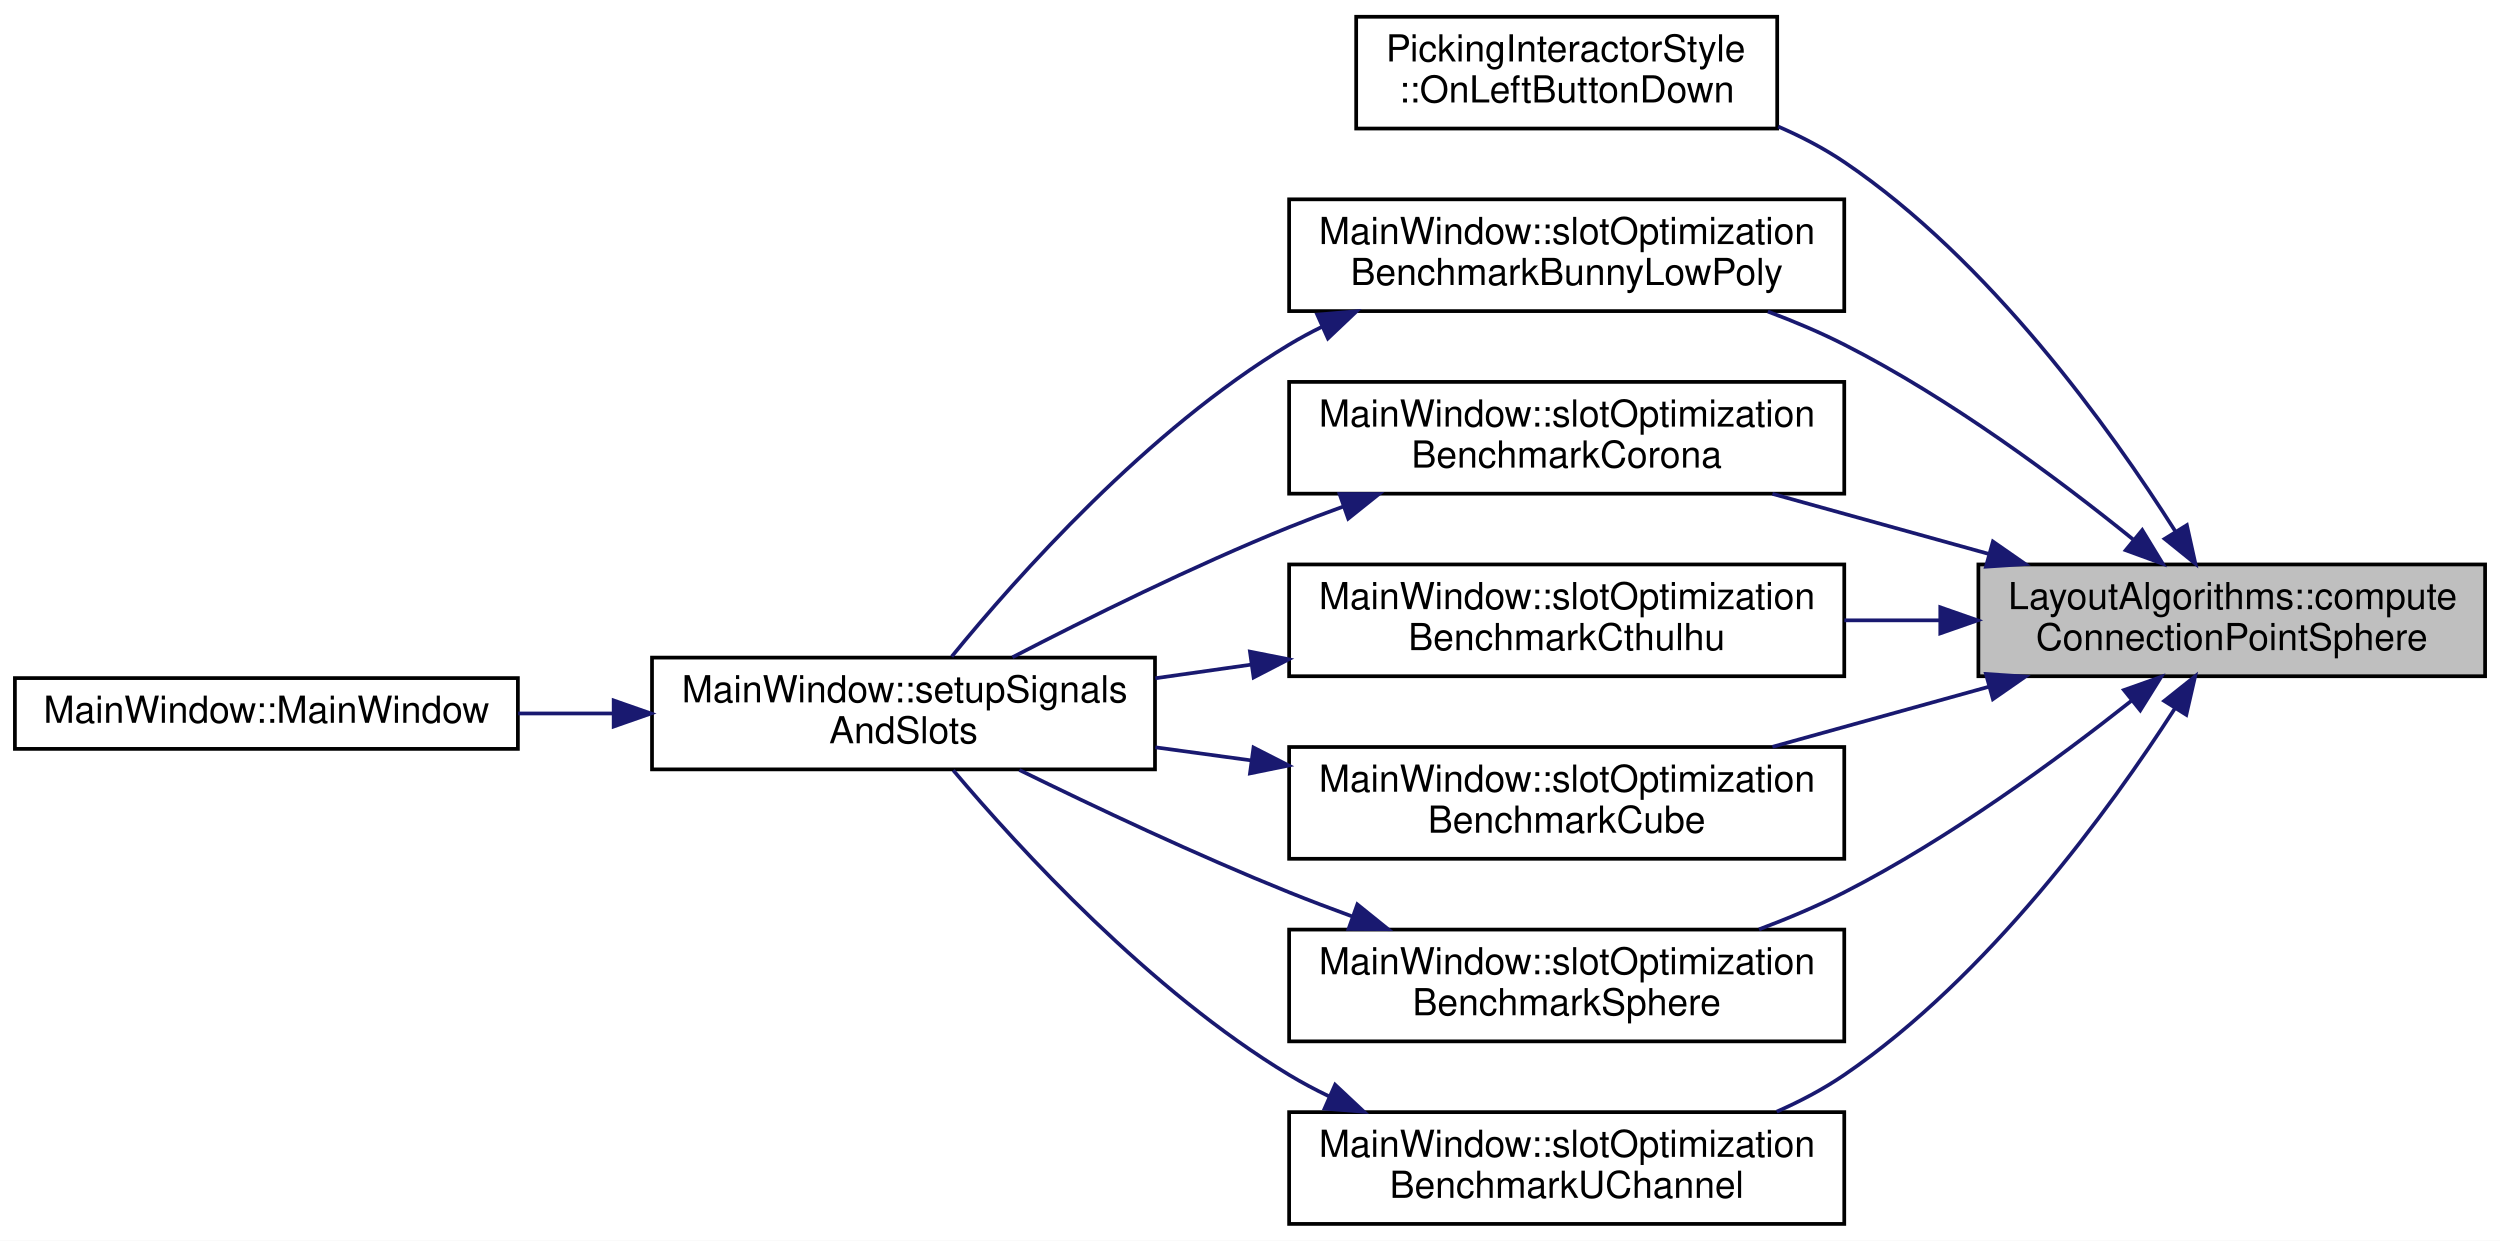
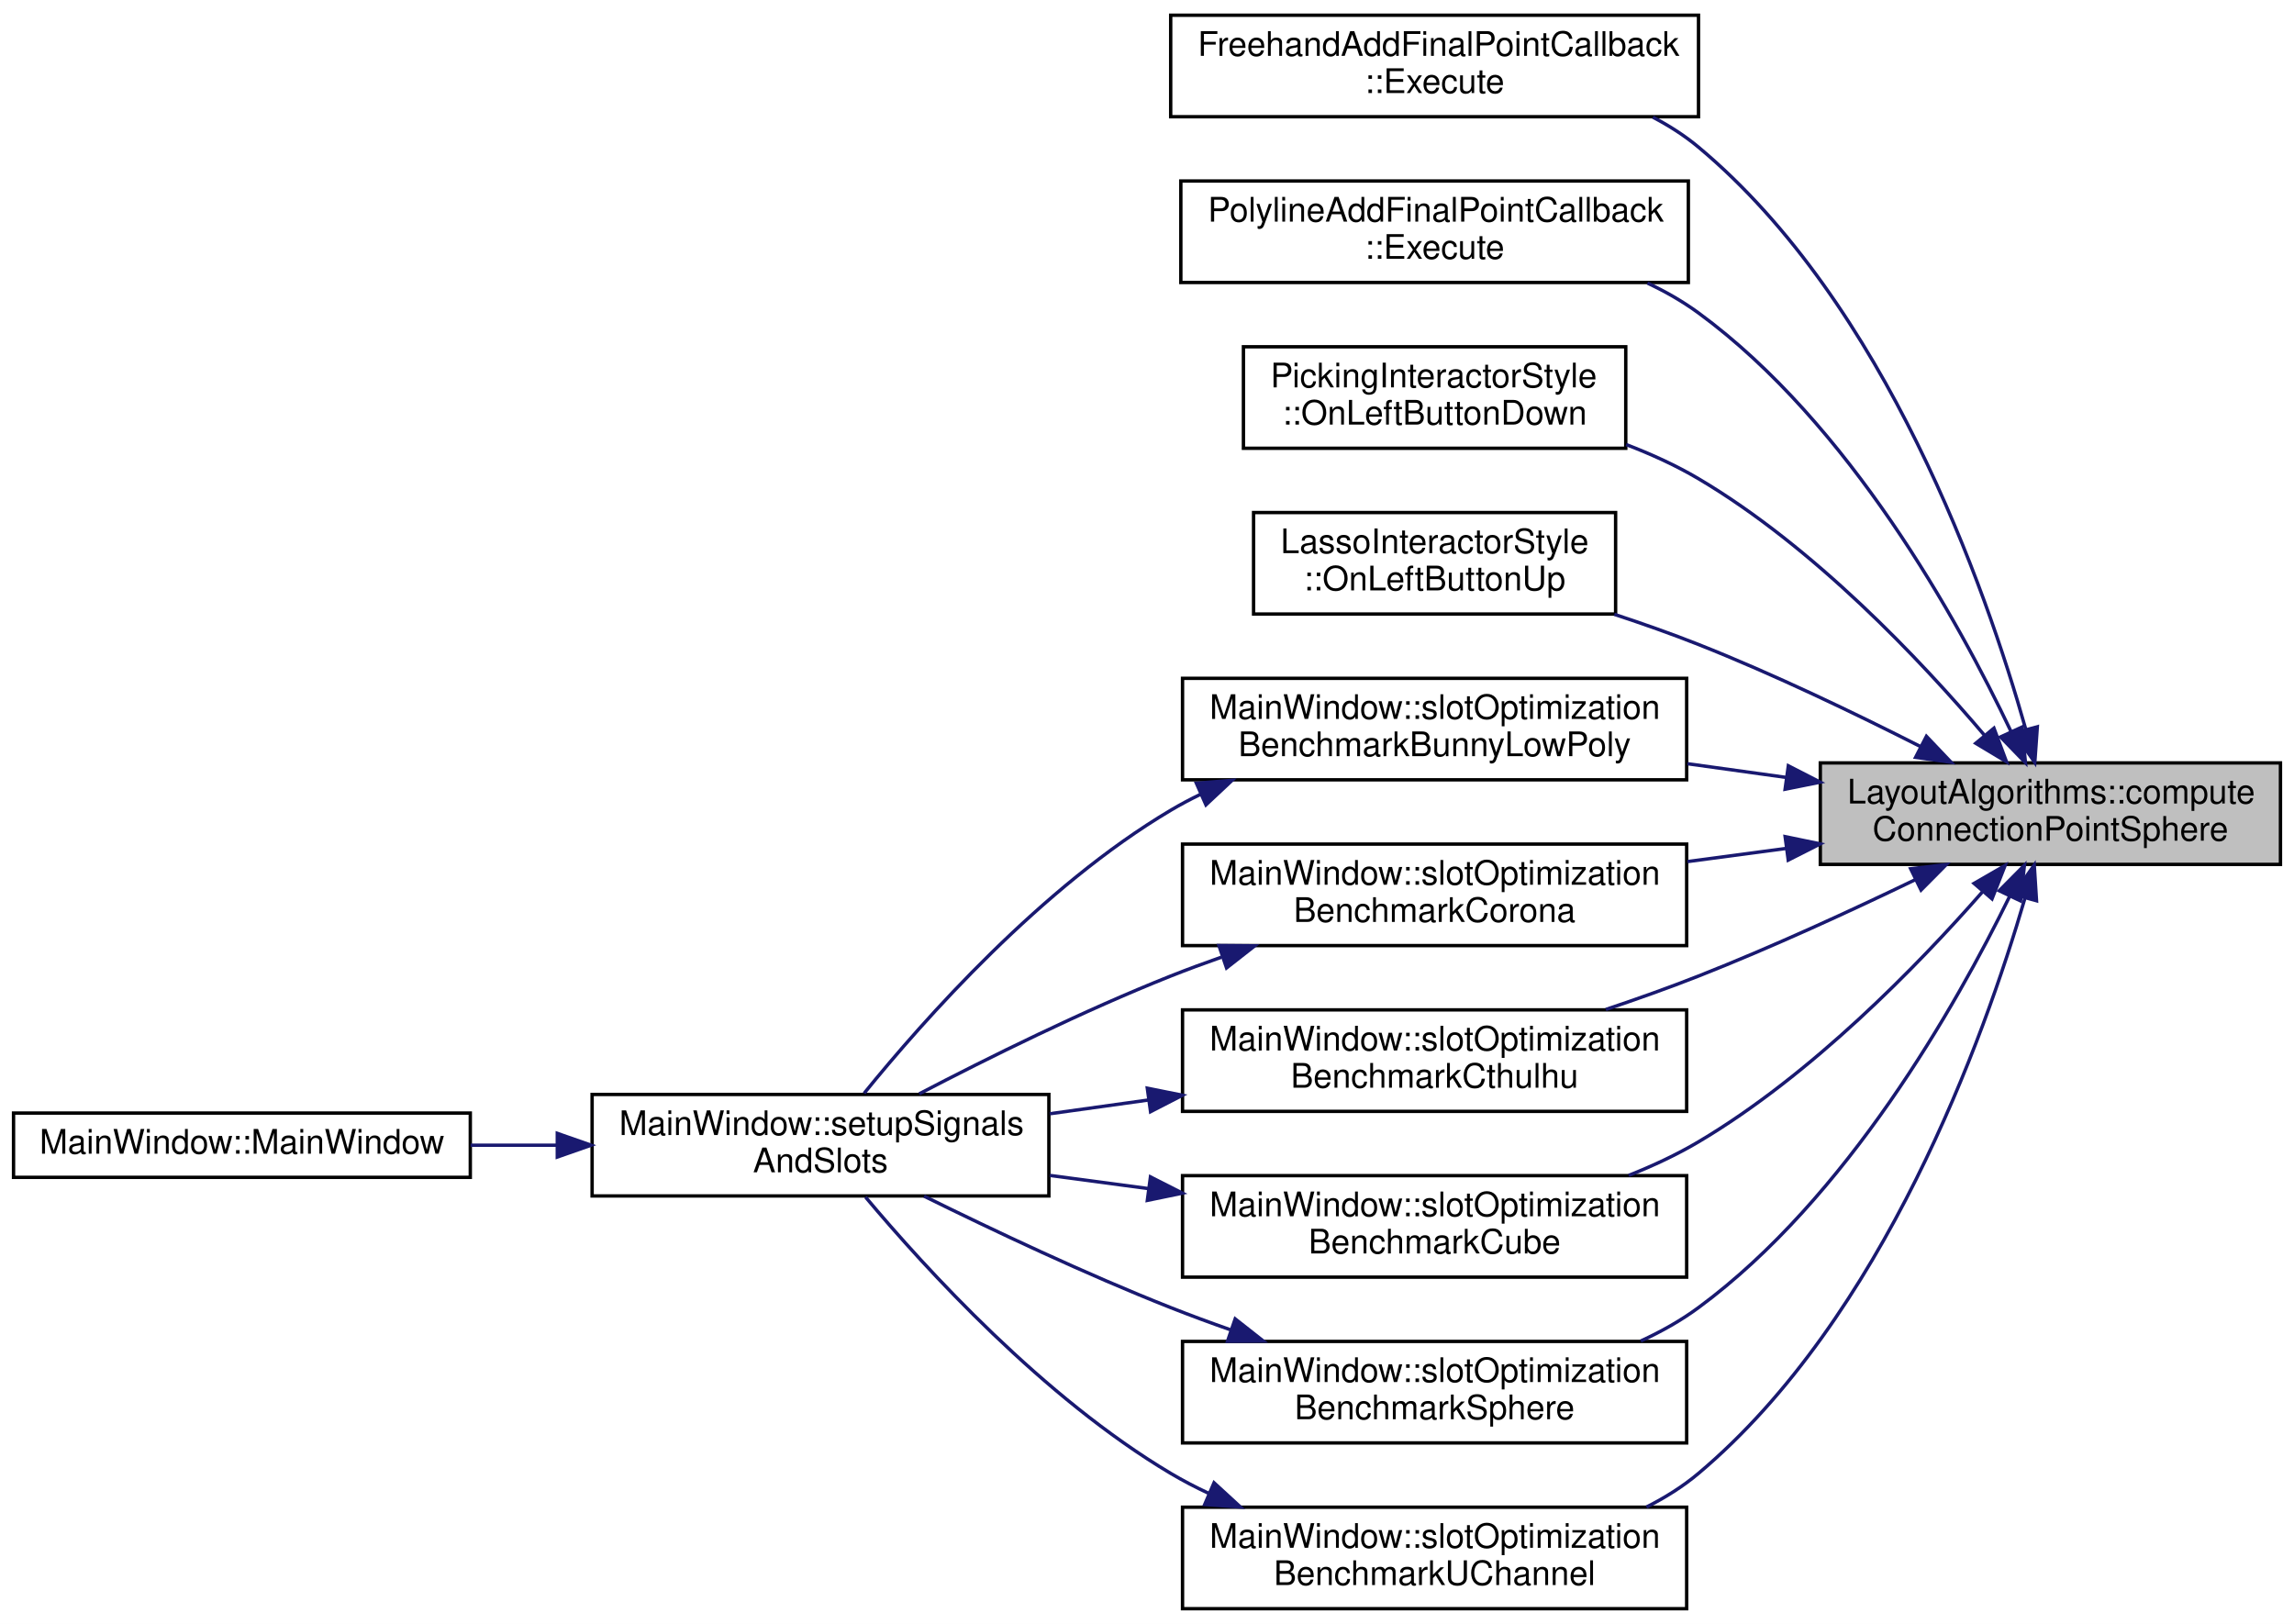
- <svg xmlns="http://www.w3.org/2000/svg" xmlns:xlink="http://www.w3.org/1999/xlink" width="671pt" height="333pt" viewBox="0.00 0.00 671.00 333.00">
-   <g id="graph0" class="graph" transform="scale(1 1) rotate(0) translate(4 329)">
-     <polygon fill="white" stroke="transparent" points="-4,4 -4,-329 667,-329 667,4 -4,4" />
+ <svg xmlns="http://www.w3.org/2000/svg" xmlns:xlink="http://www.w3.org/1999/xlink" width="678pt" height="480pt" viewBox="0.00 0.00 678.00 480.00">
+   <g id="graph0" class="graph" transform="scale(1 1) rotate(0) translate(4 476)">
+     <polygon fill="white" stroke="transparent" points="-4,4 -4,-476 674,-476 674,4 -4,4" />
    <g id="node1" class="node">
      <g id="a_node1">
        <a xlink:title="Computes a wiring entry point in world coordinates for a sphere shaped touchpoint geometry.">
-           <polygon fill="#bfbfbf" stroke="black" points="527,-147.5 527,-177.5 663,-177.5 663,-147.5 527,-147.5" />
-           <text text-anchor="start" x="535" y="-165.5" font-family="Helvetica,sans-Serif" font-size="10.00">LayoutAlgorithms::compute</text>
-           <text text-anchor="middle" x="595" y="-154.5" font-family="Helvetica,sans-Serif" font-size="10.00">ConnectionPointSphere</text>
+           <polygon fill="#bfbfbf" stroke="black" points="534,-220.5 534,-250.5 670,-250.5 670,-220.5 534,-220.5" />
+           <text text-anchor="start" x="542" y="-238.5" font-family="Helvetica,sans-Serif" font-size="10.00">LayoutAlgorithms::compute</text>
+           <text text-anchor="middle" x="602" y="-227.5" font-family="Helvetica,sans-Serif" font-size="10.00">ConnectionPointSphere</text>
        </a>
      </g>
    </g>
    <g id="node2" class="node">
      <g id="a_node2">
-         <a xlink:href="../../db/dbb/class_picking_interactor_style.html#a22c8515240e36efd282409c27faf0e52" target="_top" xlink:title="Overloaded method, invoked when left mouse button is pressed.">
-           <polygon fill="white" stroke="black" points="360,-294.5 360,-324.5 473,-324.5 473,-294.5 360,-294.5" />
-           <text text-anchor="start" x="368" y="-312.5" font-family="Helvetica,sans-Serif" font-size="10.00">PickingInteractorStyle</text>
-           <text text-anchor="middle" x="416.5" y="-301.5" font-family="Helvetica,sans-Serif" font-size="10.00">::OnLeftButtonDown</text>
+         <a xlink:href="../../da/dcb/class_freehand_add_final_point_callback.html#a4a889b08c802e7e81598b8dd8b5e3dad" target="_top" xlink:title="Overwritten callback method, which is executed when the left mouse button is pressed.">
+           <polygon fill="white" stroke="black" points="342,-441.5 342,-471.5 498,-471.5 498,-441.5 342,-441.5" />
+           <text text-anchor="start" x="350" y="-459.5" font-family="Helvetica,sans-Serif" font-size="10.00">FreehandAddFinalPointCallback</text>
+           <text text-anchor="middle" x="420" y="-448.5" font-family="Helvetica,sans-Serif" font-size="10.00">::Execute</text>
        </a>
      </g>
    </g>
    <g id="edge1" class="edge">
-       <path fill="none" stroke="midnightblue" d="M579.88,-186.37C562.35,-214.02 529.97,-259.15 491,-285.5 485.55,-289.18 479.5,-292.34 473.27,-295.03" />
-       <polygon fill="midnightblue" stroke="midnightblue" points="582.95,-188.06 585.24,-177.72 577,-184.37 582.95,-188.06" />
+       <path fill="none" stroke="midnightblue" d="M594.7,-260.5C582.89,-302.27 553.46,-386.2 498,-432.5 493.92,-435.91 489.35,-438.84 484.53,-441.35" />
+       <polygon fill="midnightblue" stroke="midnightblue" points="598.14,-261.18 597.39,-250.61 591.39,-259.34 598.14,-261.18" />
    </g>
    <g id="node3" class="node">
      <g id="a_node3">
-         <a xlink:href="../../d9/dc6/class_main_window.html#a46bb2fea8ddeab75e15a223c291116b6" target="_top" xlink:title=" ">
-           <polygon fill="white" stroke="black" points="342,-245.5 342,-275.5 491,-275.5 491,-245.5 342,-245.5" />
-           <text text-anchor="start" x="350" y="-263.5" font-family="Helvetica,sans-Serif" font-size="10.00">MainWindow::slotOptimization</text>
-           <text text-anchor="middle" x="416.5" y="-252.5" font-family="Helvetica,sans-Serif" font-size="10.00">BenchmarkBunnyLowPoly</text>
+         <a xlink:href="../../d4/d58/class_polyline_add_final_point_callback.html#aebf2f4ff9236a12c598205822c2949a2" target="_top" xlink:title="Overwritten callback method, which is executed when the left mouse button is pressed for the first ti...">
+           <polygon fill="white" stroke="black" points="345,-392.5 345,-422.5 495,-422.5 495,-392.5 345,-392.5" />
+           <text text-anchor="start" x="353" y="-410.5" font-family="Helvetica,sans-Serif" font-size="10.00">PolylineAddFinalPointCallback</text>
+           <text text-anchor="middle" x="420" y="-399.5" font-family="Helvetica,sans-Serif" font-size="10.00">::Execute</text>
        </a>
      </g>
    </g>
    <g id="edge2" class="edge">
-       <path fill="none" stroke="midnightblue" d="M568.5,-184.24C548.48,-200.43 519.35,-222.12 491,-236.5 484.54,-239.78 477.53,-242.74 470.49,-245.38" />
-       <polygon fill="midnightblue" stroke="midnightblue" points="570.98,-186.73 576.49,-177.68 566.54,-181.32 570.98,-186.73" />
+       <path fill="none" stroke="midnightblue" d="M590.32,-259.88C574.72,-292.72 542.62,-350.8 498,-383.5 493.37,-386.89 488.25,-389.82 482.91,-392.33" />
+       <polygon fill="midnightblue" stroke="midnightblue" points="593.61,-261.1 594.63,-250.56 587.26,-258.17 593.61,-261.1" />
+     </g>
+     <g id="node4" class="node">
+       <g id="a_node4">
+         <a xlink:href="../../db/dbb/class_picking_interactor_style.html#a22c8515240e36efd282409c27faf0e52" target="_top" xlink:title="Overloaded method, invoked when left mouse button is pressed.">
+           <polygon fill="white" stroke="black" points="363.5,-343.5 363.5,-373.5 476.5,-373.5 476.5,-343.5 363.5,-343.5" />
+           <text text-anchor="start" x="371.5" y="-361.5" font-family="Helvetica,sans-Serif" font-size="10.00">PickingInteractorStyle</text>
+           <text text-anchor="middle" x="420" y="-350.5" font-family="Helvetica,sans-Serif" font-size="10.00">::OnLeftButtonDown</text>
+         </a>
+       </g>
+     </g>
+     <g id="edge3" class="edge">
+       <path fill="none" stroke="midnightblue" d="M582.62,-258.55C563.63,-280.93 532.04,-314.38 498,-334.5 491.37,-338.42 484.04,-341.76 476.6,-344.6" />
+       <polygon fill="midnightblue" stroke="midnightblue" points="585.32,-260.77 589.02,-250.85 579.94,-256.3 585.32,-260.77" />
+     </g>
+     <g id="node5" class="node">
+       <g id="a_node5">
+         <a xlink:href="../../d1/db5/class_lasso_interactor_style.html#a711994cec6c74643d2bc161ba73daacd" target="_top" xlink:title="Overwritten method, which is executed when the left mouse button is released.">
+           <polygon fill="white" stroke="black" points="366.5,-294.5 366.5,-324.5 473.5,-324.5 473.5,-294.5 366.5,-294.5" />
+           <text text-anchor="start" x="374.5" y="-312.5" font-family="Helvetica,sans-Serif" font-size="10.00">LassoInteractorStyle</text>
+           <text text-anchor="middle" x="420" y="-301.5" font-family="Helvetica,sans-Serif" font-size="10.00">::OnLeftButtonUp</text>
+         </a>
+       </g>
+     </g>
+     <g id="edge4" class="edge">
+       <path fill="none" stroke="midnightblue" d="M563.61,-255.33C544.32,-265.12 520.24,-276.7 498,-285.5 490.06,-288.64 481.53,-291.65 473.14,-294.41" />
+       <polygon fill="midnightblue" stroke="midnightblue" points="565.36,-258.36 572.66,-250.68 562.16,-252.14 565.36,-258.36" />
    </g>
    <g id="node6" class="node">
      <g id="a_node6">
-         <a xlink:href="../../d9/dc6/class_main_window.html#affed0fab82fd390e2762933c6dca9124" target="_top" xlink:title=" ">
-           <polygon fill="white" stroke="black" points="342,-196.5 342,-226.5 491,-226.5 491,-196.5 342,-196.5" />
-           <text text-anchor="start" x="350" y="-214.5" font-family="Helvetica,sans-Serif" font-size="10.00">MainWindow::slotOptimization</text>
-           <text text-anchor="middle" x="416.5" y="-203.5" font-family="Helvetica,sans-Serif" font-size="10.00">BenchmarkCorona</text>
+         <a xlink:href="../../d9/dc6/class_main_window.html#a46bb2fea8ddeab75e15a223c291116b6" target="_top" xlink:title=" ">
+           <polygon fill="white" stroke="black" points="345.5,-245.5 345.5,-275.5 494.5,-275.5 494.5,-245.5 345.5,-245.5" />
+           <text text-anchor="start" x="353.5" y="-263.5" font-family="Helvetica,sans-Serif" font-size="10.00">MainWindow::slotOptimization</text>
+           <text text-anchor="middle" x="420" y="-252.5" font-family="Helvetica,sans-Serif" font-size="10.00">BenchmarkBunnyLowPoly</text>
        </a>
      </g>
    </g>
    <g id="edge5" class="edge">
-       <path fill="none" stroke="midnightblue" d="M529.81,-180.32C510.75,-185.61 490.07,-191.35 471.72,-196.45" />
-       <polygon fill="midnightblue" stroke="midnightblue" points="530.9,-183.65 539.6,-177.6 529.03,-176.9 530.9,-183.65" />
+       <path fill="none" stroke="midnightblue" d="M523.97,-246.2C514.27,-247.55 504.37,-248.92 494.73,-250.26" />
+       <polygon fill="midnightblue" stroke="midnightblue" points="524.55,-249.65 533.97,-244.81 523.59,-242.72 524.55,-249.65" />
+     </g>
+     <g id="node9" class="node">
+       <g id="a_node9">
+         <a xlink:href="../../d9/dc6/class_main_window.html#affed0fab82fd390e2762933c6dca9124" target="_top" xlink:title=" ">
+           <polygon fill="white" stroke="black" points="345.5,-196.5 345.5,-226.5 494.5,-226.5 494.5,-196.5 345.5,-196.5" />
+           <text text-anchor="start" x="353.5" y="-214.5" font-family="Helvetica,sans-Serif" font-size="10.00">MainWindow::slotOptimization</text>
+           <text text-anchor="middle" x="420" y="-203.5" font-family="Helvetica,sans-Serif" font-size="10.00">BenchmarkCorona</text>
+         </a>
+       </g>
+     </g>
+     <g id="edge8" class="edge">
+       <path fill="none" stroke="midnightblue" d="M523.97,-225.23C514.27,-223.94 504.37,-222.62 494.73,-221.33" />
+       <polygon fill="midnightblue" stroke="midnightblue" points="523.6,-228.71 533.97,-226.56 524.52,-221.77 523.6,-228.71" />
+     </g>
+     <g id="node10" class="node">
+       <g id="a_node10">
+         <a xlink:href="../../d9/dc6/class_main_window.html#adfdb8fcb8685844e8ce11bfb41b83b7d" target="_top" xlink:title=" ">
+           <polygon fill="white" stroke="black" points="345.5,-147.5 345.5,-177.5 494.5,-177.5 494.5,-147.5 345.5,-147.5" />
+           <text text-anchor="start" x="353.5" y="-165.5" font-family="Helvetica,sans-Serif" font-size="10.00">MainWindow::slotOptimization</text>
+           <text text-anchor="middle" x="420" y="-154.5" font-family="Helvetica,sans-Serif" font-size="10.00">BenchmarkCthulhu</text>
+         </a>
+       </g>
+     </g>
+     <g id="edge10" class="edge">
+       <path fill="none" stroke="midnightblue" d="M562.23,-216.06C543.13,-206.84 519.61,-196.01 498,-187.5 489.24,-184.05 479.79,-180.69 470.61,-177.62" />
+       <polygon fill="midnightblue" stroke="midnightblue" points="560.7,-219.21 571.23,-220.44 563.77,-212.92 560.7,-219.21" />
+     </g>
+     <g id="node11" class="node">
+       <g id="a_node11">
+         <a xlink:href="../../d9/dc6/class_main_window.html#a5283a0d7aeeafd409c69b272053f3986" target="_top" xlink:title=" ">
+           <polygon fill="white" stroke="black" points="345.5,-98.5 345.5,-128.5 494.5,-128.5 494.5,-98.5 345.5,-98.5" />
+           <text text-anchor="start" x="353.5" y="-116.5" font-family="Helvetica,sans-Serif" font-size="10.00">MainWindow::slotOptimization</text>
+           <text text-anchor="middle" x="420" y="-105.5" font-family="Helvetica,sans-Serif" font-size="10.00">BenchmarkCube</text>
+         </a>
+       </g>
+     </g>
+     <g id="edge12" class="edge">
+       <path fill="none" stroke="midnightblue" d="M581.9,-212.36C562.74,-190.52 531.36,-158.26 498,-138.5 491.59,-134.7 484.53,-131.41 477.37,-128.57" />
+       <polygon fill="midnightblue" stroke="midnightblue" points="579.44,-214.88 588.62,-220.18 584.75,-210.31 579.44,-214.88" />
+     </g>
+     <g id="node12" class="node">
+       <g id="a_node12">
+         <a xlink:href="../../d9/dc6/class_main_window.html#a0c92ca2d04a79a1580c2e8e136b82682" target="_top" xlink:title=" ">
+           <polygon fill="white" stroke="black" points="345.5,-49.5 345.5,-79.5 494.5,-79.5 494.5,-49.5 345.5,-49.5" />
+           <text text-anchor="start" x="353.5" y="-67.5" font-family="Helvetica,sans-Serif" font-size="10.00">MainWindow::slotOptimization</text>
+           <text text-anchor="middle" x="420" y="-56.5" font-family="Helvetica,sans-Serif" font-size="10.00">BenchmarkSphere</text>
+         </a>
+       </g>
+     </g>
+     <g id="edge14" class="edge">
+       <path fill="none" stroke="midnightblue" d="M589.94,-211.02C574.08,-178.63 541.9,-121.86 498,-89.5 492.8,-85.66 486.98,-82.4 480.93,-79.62" />
+       <polygon fill="midnightblue" stroke="midnightblue" points="586.87,-212.72 594.33,-220.24 593.18,-209.71 586.87,-212.72" />
+     </g>
+     <g id="node13" class="node">
+       <g id="a_node13">
+         <a xlink:href="../../d9/dc6/class_main_window.html#a86cd359f80311725589d0861dd7a9851" target="_top" xlink:title=" ">
+           <polygon fill="white" stroke="black" points="345.5,-0.5 345.5,-30.5 494.5,-30.5 494.5,-0.5 345.5,-0.5" />
+           <text text-anchor="start" x="353.5" y="-18.5" font-family="Helvetica,sans-Serif" font-size="10.00">MainWindow::slotOptimization</text>
+           <text text-anchor="middle" x="420" y="-7.5" font-family="Helvetica,sans-Serif" font-size="10.00">BenchmarkUChannel</text>
+         </a>
+       </g>
+     </g>
+     <g id="edge16" class="edge">
+       <path fill="none" stroke="midnightblue" d="M594.48,-210.51C582.41,-169.17 552.71,-86.53 498,-40.5 493.38,-36.61 488.13,-33.32 482.61,-30.54" />
+       <polygon fill="midnightblue" stroke="midnightblue" points="591.16,-211.64 597.23,-220.32 597.9,-209.75 591.16,-211.64" />
    </g>
    <g id="node7" class="node">
      <g id="a_node7">
-         <a xlink:href="../../d9/dc6/class_main_window.html#adfdb8fcb8685844e8ce11bfb41b83b7d" target="_top" xlink:title=" ">
-           <polygon fill="white" stroke="black" points="342,-147.5 342,-177.5 491,-177.5 491,-147.5 342,-147.5" />
-           <text text-anchor="start" x="350" y="-165.5" font-family="Helvetica,sans-Serif" font-size="10.00">MainWindow::slotOptimization</text>
-           <text text-anchor="middle" x="416.5" y="-154.5" font-family="Helvetica,sans-Serif" font-size="10.00">BenchmarkCthulhu</text>
-         </a>
-       </g>
-     </g>
-     <g id="edge7" class="edge">
-       <path fill="none" stroke="midnightblue" d="M516.52,-162.5C508.05,-162.5 499.44,-162.5 491.02,-162.5" />
-       <polygon fill="midnightblue" stroke="midnightblue" points="516.77,-166 526.77,-162.5 516.77,-159 516.77,-166" />
-     </g>
-     <g id="node8" class="node">
-       <g id="a_node8">
-         <a xlink:href="../../d9/dc6/class_main_window.html#a5283a0d7aeeafd409c69b272053f3986" target="_top" xlink:title=" ">
-           <polygon fill="white" stroke="black" points="342,-98.5 342,-128.5 491,-128.5 491,-98.5 342,-98.5" />
-           <text text-anchor="start" x="350" y="-116.5" font-family="Helvetica,sans-Serif" font-size="10.00">MainWindow::slotOptimization</text>
-           <text text-anchor="middle" x="416.5" y="-105.5" font-family="Helvetica,sans-Serif" font-size="10.00">BenchmarkCube</text>
-         </a>
-       </g>
-     </g>
-     <g id="edge9" class="edge">
-       <path fill="none" stroke="midnightblue" d="M529.81,-144.68C510.75,-139.39 490.07,-133.65 471.72,-128.55" />
-       <polygon fill="midnightblue" stroke="midnightblue" points="529.03,-148.1 539.6,-147.4 530.9,-141.35 529.03,-148.1" />
-     </g>
-     <g id="node9" class="node">
-       <g id="a_node9">
-         <a xlink:href="../../d9/dc6/class_main_window.html#a0c92ca2d04a79a1580c2e8e136b82682" target="_top" xlink:title=" ">
-           <polygon fill="white" stroke="black" points="342,-49.5 342,-79.5 491,-79.5 491,-49.5 342,-49.5" />
-           <text text-anchor="start" x="350" y="-67.5" font-family="Helvetica,sans-Serif" font-size="10.00">MainWindow::slotOptimization</text>
-           <text text-anchor="middle" x="416.5" y="-56.5" font-family="Helvetica,sans-Serif" font-size="10.00">BenchmarkSphere</text>
-         </a>
-       </g>
-     </g>
-     <g id="edge11" class="edge">
-       <path fill="none" stroke="midnightblue" d="M568.04,-140.89C547.98,-125.01 519.01,-103.81 491,-89.5 483.8,-85.82 475.93,-82.49 468.12,-79.56" />
-       <polygon fill="midnightblue" stroke="midnightblue" points="566.07,-143.79 576.06,-147.33 570.45,-138.34 566.07,-143.79" />
-     </g>
-     <g id="node10" class="node">
-       <g id="a_node10">
-         <a xlink:href="../../d9/dc6/class_main_window.html#a86cd359f80311725589d0861dd7a9851" target="_top" xlink:title=" ">
-           <polygon fill="white" stroke="black" points="342,-0.5 342,-30.5 491,-30.5 491,-0.5 342,-0.5" />
-           <text text-anchor="start" x="350" y="-18.5" font-family="Helvetica,sans-Serif" font-size="10.00">MainWindow::slotOptimization</text>
-           <text text-anchor="middle" x="416.5" y="-7.5" font-family="Helvetica,sans-Serif" font-size="10.00">BenchmarkUChannel</text>
-         </a>
-       </g>
-     </g>
-     <g id="edge13" class="edge">
-       <path fill="none" stroke="midnightblue" d="M579.78,-138.91C562.15,-111.56 529.68,-66.89 491,-40.5 485.43,-36.7 479.24,-33.43 472.87,-30.63" />
-       <polygon fill="midnightblue" stroke="midnightblue" points="576.88,-140.87 585.17,-147.47 582.8,-137.14 576.88,-140.87" />
-     </g>
-     <g id="node4" class="node">
-       <g id="a_node4">
        <a xlink:href="../../d9/dc6/class_main_window.html#a33dddfc15db4053f9117728538e7ece4" target="_top" xlink:title="Set up qt specific signal and slots part for enabling user interaction.">
          <polygon fill="white" stroke="black" points="171,-122.5 171,-152.5 306,-152.5 306,-122.5 171,-122.5" />
          <text text-anchor="start" x="179" y="-140.5" font-family="Helvetica,sans-Serif" font-size="10.00">MainWindow::setupSignals</text>
          <text text-anchor="middle" x="238.5" y="-129.5" font-family="Helvetica,sans-Serif" font-size="10.00">AndSlots</text>
        </a>
      </g>
    </g>
-     <g id="edge3" class="edge">
-       <path fill="none" stroke="midnightblue" d="M350.8,-241.28C347.77,-239.79 344.82,-238.2 342,-236.5 304.06,-213.66 269.06,-174.36 251.44,-152.78" />
-       <polygon fill="midnightblue" stroke="midnightblue" points="349.55,-244.55 360.1,-245.45 352.41,-238.16 349.55,-244.55" />
+     <g id="edge6" class="edge">
+       <path fill="none" stroke="midnightblue" d="M350.83,-241.22C347.79,-239.75 344.83,-238.18 342,-236.5 303.91,-213.92 268.97,-174.51 251.4,-152.85" />
+       <polygon fill="midnightblue" stroke="midnightblue" points="349.59,-244.5 360.15,-245.34 352.42,-238.1 349.59,-244.5" />
    </g>
-     <g id="node5" class="node">
-       <g id="a_node5">
+     <g id="node8" class="node">
+       <g id="a_node8">
        <a xlink:href="../../d9/dc6/class_main_window.html#a996c5a2b6f77944776856f08ec30858d" target="_top" xlink:title=" ">
          <polygon fill="white" stroke="black" points="0,-128 0,-147 135,-147 135,-128 0,-128" />
          <text text-anchor="middle" x="67.5" y="-135" font-family="Helvetica,sans-Serif" font-size="10.00">MainWindow::MainWindow</text>
        </a>
      </g>
    </g>
-     <g id="edge4" class="edge">
+     <g id="edge7" class="edge">
      <path fill="none" stroke="midnightblue" d="M160.45,-137.5C151.98,-137.5 143.41,-137.5 135.08,-137.5" />
      <polygon fill="midnightblue" stroke="midnightblue" points="160.71,-141 170.71,-137.5 160.71,-134 160.71,-141" />
    </g>
-     <g id="edge6" class="edge">
-       <path fill="none" stroke="midnightblue" d="M356.58,-193.06C351.62,-191.27 346.7,-189.4 342,-187.5 316.31,-177.1 288.06,-163.12 267.74,-152.59" />
-       <polygon fill="midnightblue" stroke="midnightblue" points="355.54,-196.41 366.14,-196.42 357.86,-189.8 355.54,-196.41" />
+     <g id="edge9" class="edge">
+       <path fill="none" stroke="midnightblue" d="M357,-193.08C351.89,-191.29 346.84,-189.42 342,-187.5 316.24,-177.27 288,-163.28 267.7,-152.69" />
+       <polygon fill="midnightblue" stroke="midnightblue" points="356.26,-196.52 366.85,-196.43 358.51,-189.9 356.26,-196.52" />
    </g>
-     <g id="edge8" class="edge">
-       <path fill="none" stroke="midnightblue" d="M331.8,-150.61C323.18,-149.39 314.5,-148.15 306.09,-146.96" />
-       <polygon fill="midnightblue" stroke="midnightblue" points="331.49,-154.1 341.88,-152.04 332.47,-147.17 331.49,-154.1" />
+     <g id="edge11" class="edge">
+       <path fill="none" stroke="midnightblue" d="M335.36,-150.85C325.61,-149.49 315.76,-148.12 306.28,-146.8" />
+       <polygon fill="midnightblue" stroke="midnightblue" points="335.09,-154.35 345.47,-152.26 336.05,-147.41 335.09,-154.35" />
    </g>
-     <g id="edge10" class="edge">
-       <path fill="none" stroke="midnightblue" d="M331.8,-124.91C323.18,-126.09 314.5,-127.27 306.09,-128.42" />
-       <polygon fill="midnightblue" stroke="midnightblue" points="332.44,-128.36 341.88,-123.54 331.5,-121.42 332.44,-128.36" />
+     <g id="edge13" class="edge">
+       <path fill="none" stroke="midnightblue" d="M335.36,-124.68C325.61,-125.99 315.76,-127.3 306.28,-128.57" />
+       <polygon fill="midnightblue" stroke="midnightblue" points="336.02,-128.13 345.47,-123.33 335.1,-121.19 336.02,-128.13" />
    </g>
-     <g id="edge12" class="edge">
-       <path fill="none" stroke="midnightblue" d="M358.91,-83.04C353.17,-85.14 347.45,-87.31 342,-89.5 317.21,-99.48 289.83,-112.41 269.61,-122.33" />
-       <polygon fill="midnightblue" stroke="midnightblue" points="360.31,-86.26 368.56,-79.61 357.96,-79.67 360.31,-86.26" />
+     <g id="edge15" class="edge">
+       <path fill="none" stroke="midnightblue" d="M359.86,-82.87C353.79,-85 347.75,-87.23 342,-89.5 316.96,-99.38 289.37,-112.44 269.12,-122.43" />
+       <polygon fill="midnightblue" stroke="midnightblue" points="361.06,-86.16 369.38,-79.61 358.79,-79.54 361.06,-86.16" />
    </g>
-     <g id="edge14" class="edge">
-       <path fill="none" stroke="midnightblue" d="M352.71,-34.75C349.01,-36.53 345.41,-38.44 342,-40.5 304.66,-63.03 269.69,-101.12 251.85,-122.25" />
-       <polygon fill="midnightblue" stroke="midnightblue" points="354.34,-37.86 362.07,-30.61 351.51,-31.45 354.34,-37.86" />
+     <g id="edge17" class="edge">
+       <path fill="none" stroke="midnightblue" d="M353.33,-34.55C349.41,-36.38 345.6,-38.36 342,-40.5 304.5,-62.77 269.6,-100.96 251.81,-122.17" />
+       <polygon fill="midnightblue" stroke="midnightblue" points="354.81,-37.72 362.62,-30.55 352.05,-31.29 354.81,-37.72" />
    </g>
  </g>
</svg>
